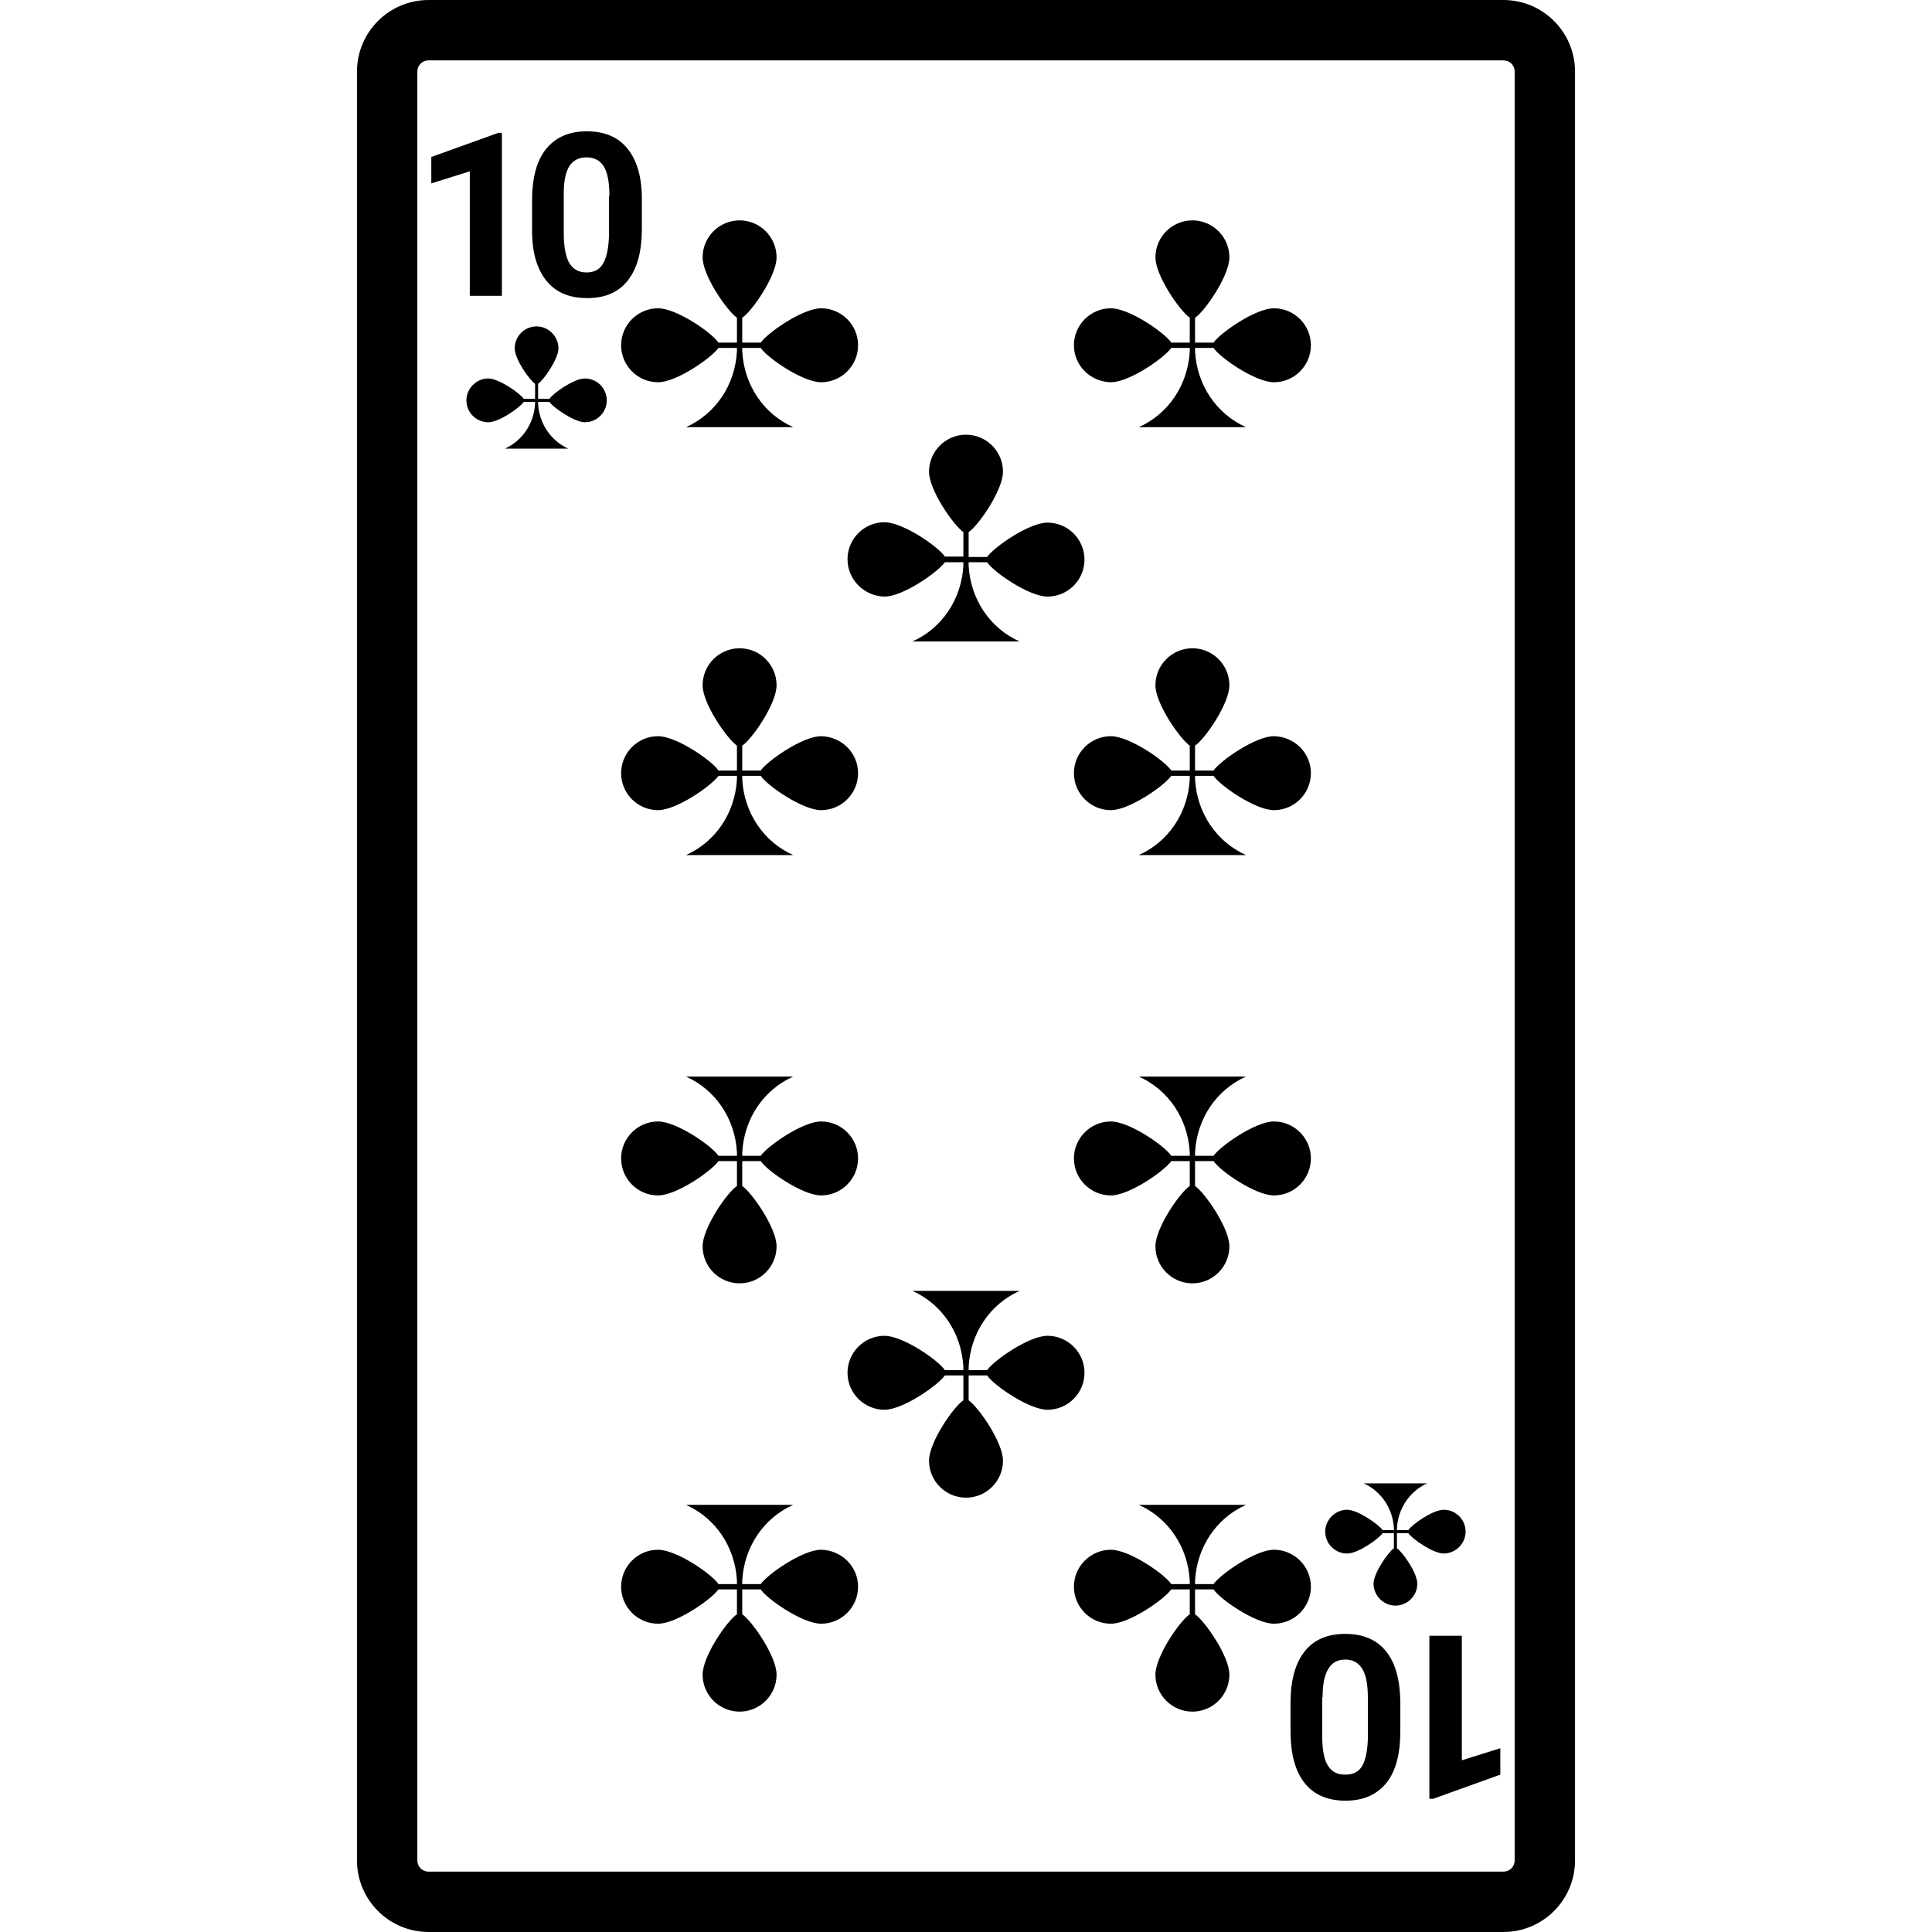
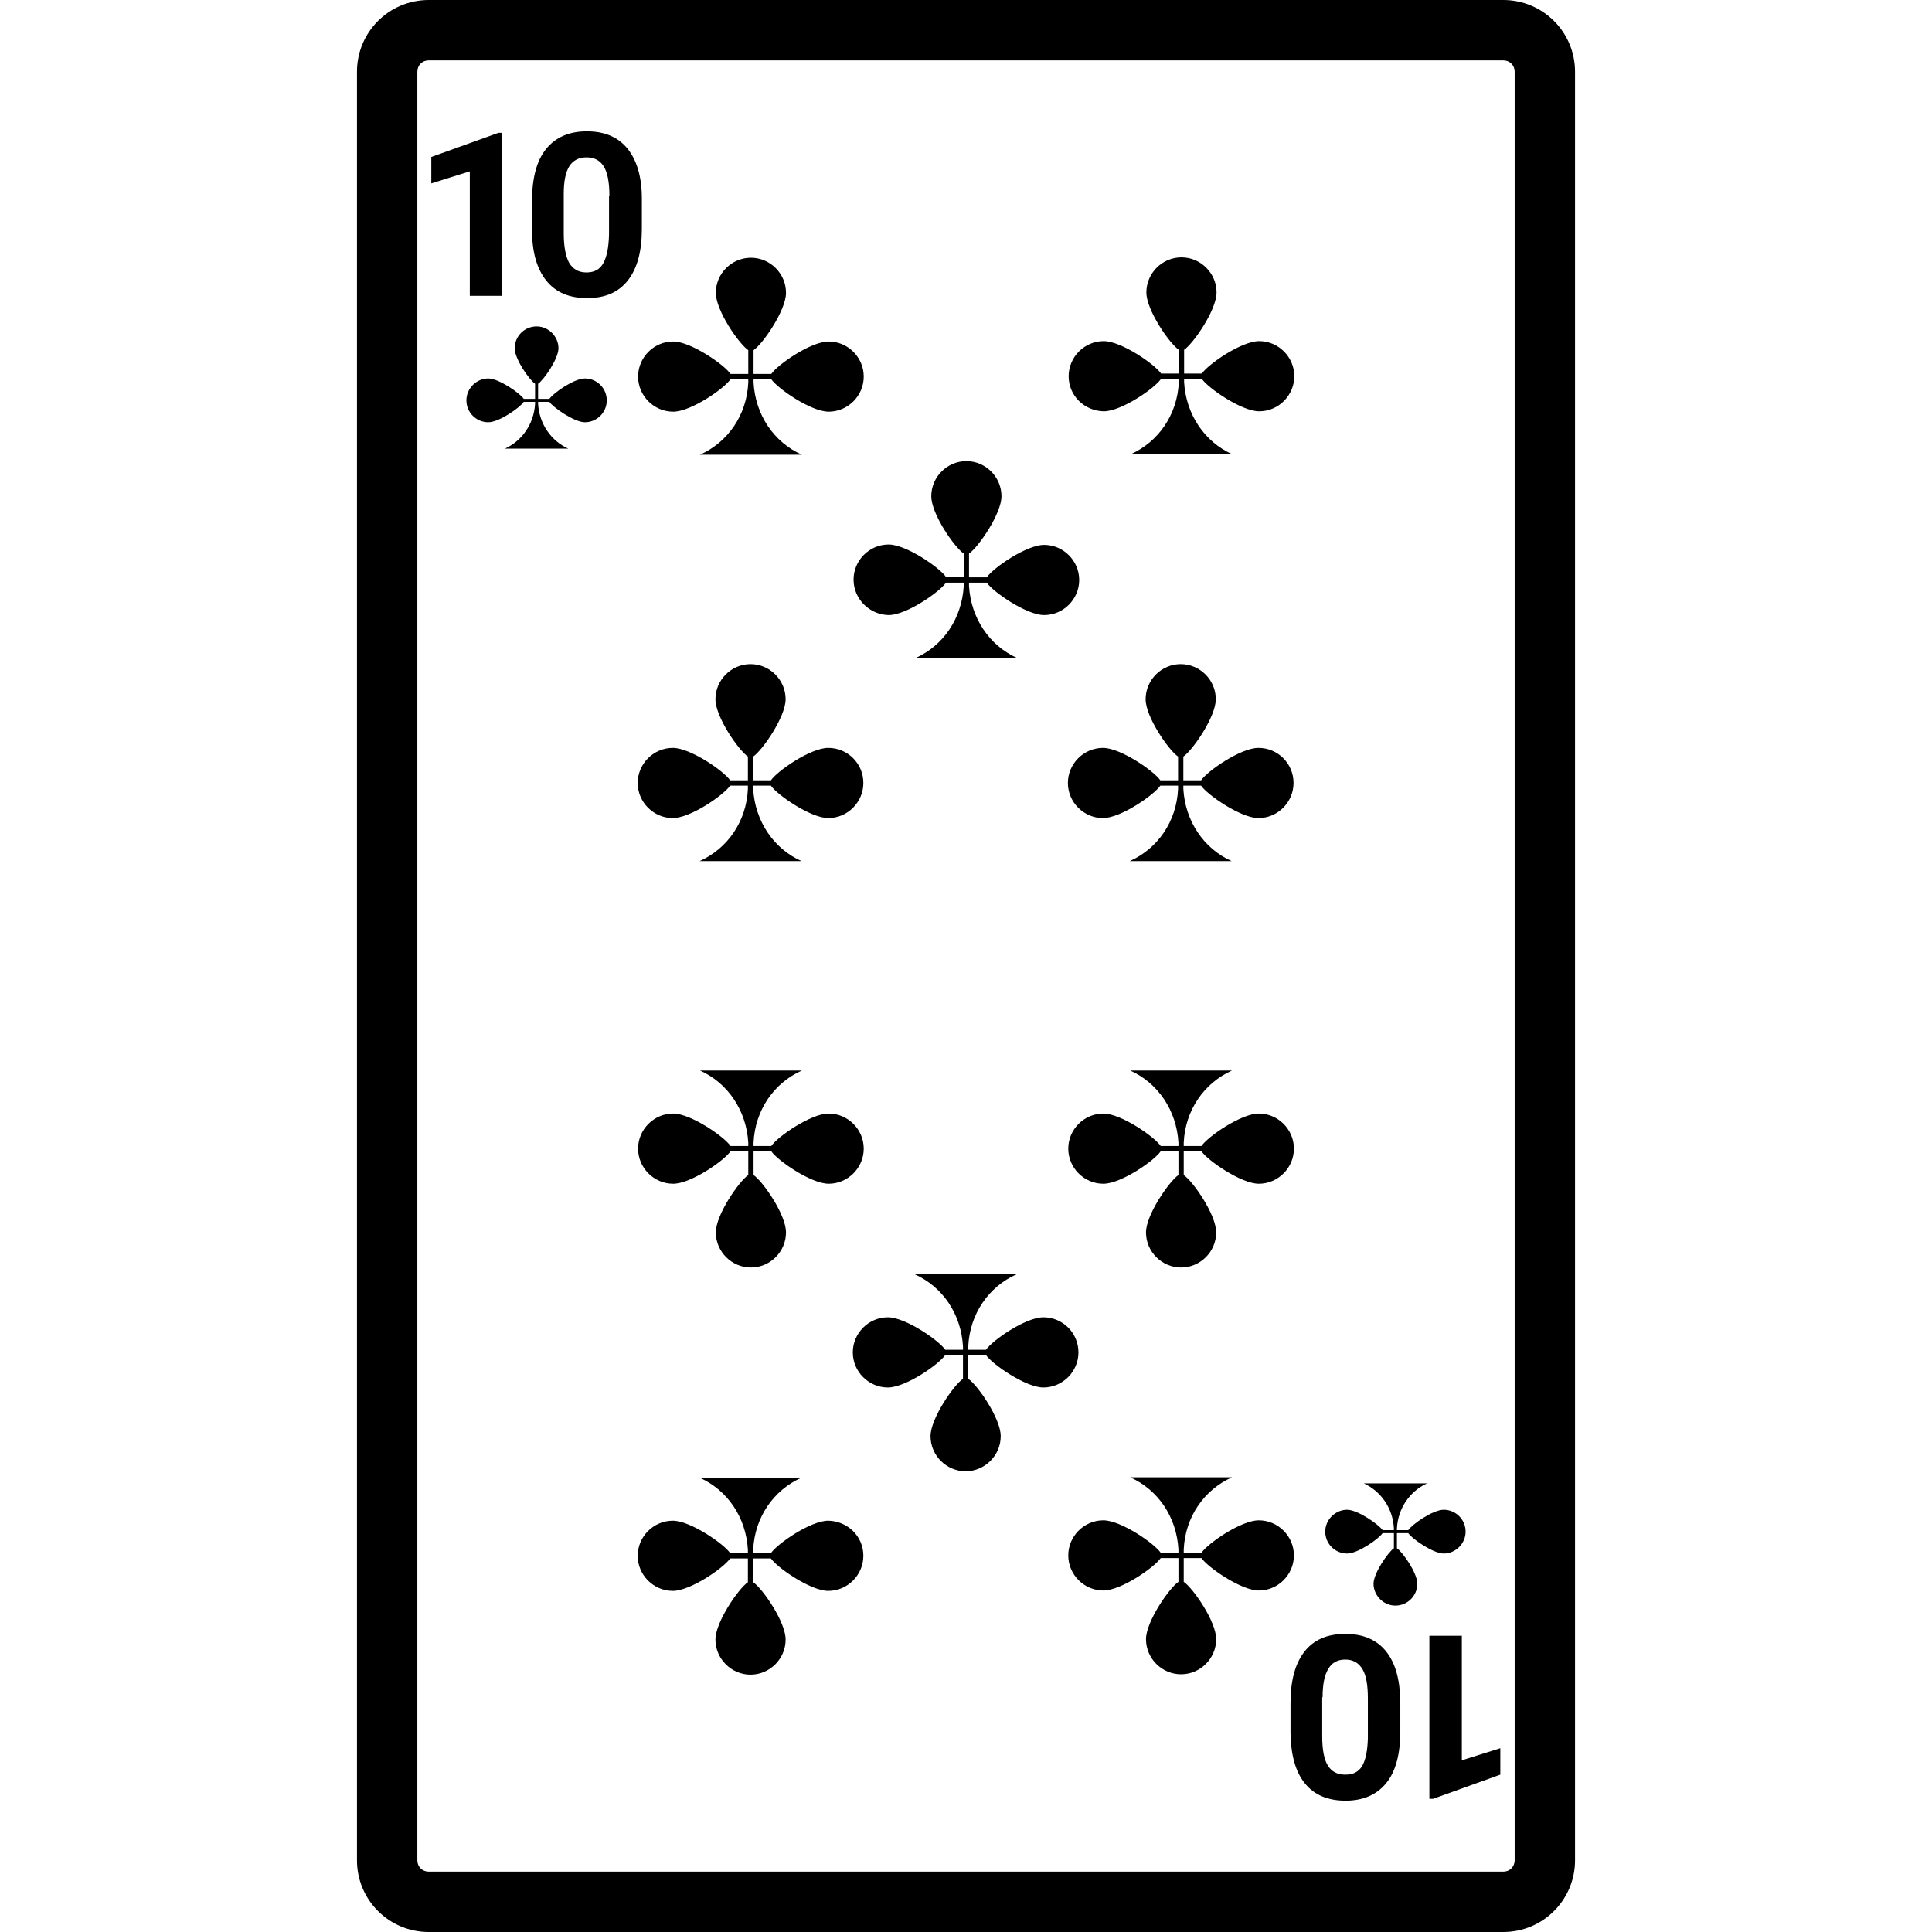
<svg xmlns="http://www.w3.org/2000/svg" viewBox="0 0 512 512" style="enable-background:new 0 0 512 512" xml:space="preserve">
-   <path d="M155.6 79c4.7 0 8.3-1.5 10.8-4.7s3.7-7.7 3.7-13.7v-7.9c0-5.8-1.3-10.2-3.8-13.3-2.5-3.1-6.1-4.6-10.8-4.6s-8.3 1.6-10.8 4.7-3.7 7.7-3.7 13.7v7.9c0 5.8 1.3 10.2 3.8 13.3 2.5 3.1 6.1 4.6 10.8 4.6zm-6.2-27.7c0-3.3.5-5.7 1.5-7.3 1-1.5 2.5-2.3 4.5-2.3 2.1 0 3.6.8 4.6 2.4 1 1.6 1.5 4.2 1.5 7.8h-.1v10.3c-.1 3.4-.6 5.9-1.5 7.5-.9 1.7-2.4 2.5-4.5 2.5s-3.6-.9-4.6-2.6c-.9-1.7-1.4-4.3-1.4-7.8V51.3zm-24.9-5.9-10.2 3.2v-7l17.8-6.4h.9v43.2h-8.5v-33zm262.9 421.1 10.2-3.2v7l-17.8 6.4h-1v-43.2h8.6v33zM398.4 0H113.6c-10.5 0-19 8.5-19 19v474c0 10.5 8.5 19 19 19h284.8c10.5 0 19-8.5 19-19V19c0-10.5-8.5-19-19-19zm3 493c0 1.7-1.3 3-3 3H113.6c-1.7 0-3-1.3-3-3V19c0-1.7 1.3-3 3-3h284.8c1.7 0 3 1.3 3 3v474zm-44.9-60c-4.8 0-8.4 1.6-10.8 4.7-2.5 3.2-3.7 7.7-3.7 13.7v7.9c.1 5.8 1.3 10.2 3.8 13.3 2.5 3.1 6.1 4.6 10.8 4.6 4.7 0 8.3-1.6 10.8-4.7s3.7-7.7 3.7-13.7v-7.9c-.1-5.8-1.3-10.2-3.8-13.3-2.5-3.1-6.1-4.6-10.8-4.6zm6 27.7c-.1 3.3-.6 5.7-1.5 7.3-1 1.6-2.4 2.3-4.5 2.3s-3.6-.8-4.6-2.4-1.5-4.2-1.5-7.8v-10.3h.1c0-3.4.5-5.9 1.5-7.5.9-1.6 2.4-2.5 4.5-2.5s3.6.9 4.6 2.6c1 1.7 1.4 4.3 1.4 7.8v10.5zm13.1-41c0 3.2-2.6 5.8-5.8 5.8s-5.8-2.7-5.8-5.8c0-2.8 3.9-8.4 5.4-9.4v-4h-3c-1 1.5-6.5 5.4-9.4 5.4-3.2 0-5.8-2.6-5.8-5.8s2.7-5.8 5.8-5.8c2.8 0 8.4 3.9 9.4 5.4h3v-.5c-.3-5.3-3.4-9.8-8-11.9h16.8c-4.6 2.1-7.7 6.6-8 11.9v.5h3c1-1.5 6.5-5.4 9.4-5.4 3.2 0 5.8 2.6 5.8 5.8 0 3.2-2.7 5.8-5.8 5.8-2.8 0-8.4-3.9-9.4-5.4h-3v4c1.5 1 5.4 6.5 5.4 9.4zM160.8 106.1c0 3.2-2.6 5.8-5.8 5.8-2.8 0-8.4-3.9-9.4-5.4h-3v.5c.3 5.3 3.4 9.8 8 11.9h-16.8c4.6-2.1 7.7-6.6 8-11.9v-.5h-3c-1 1.5-6.5 5.4-9.4 5.4-3.2 0-5.8-2.6-5.8-5.8 0-3.2 2.7-5.8 5.8-5.8 2.8 0 8.4 3.9 9.4 5.4h3v-4c-1.5-1-5.4-6.5-5.4-9.4 0-3.2 2.6-5.8 5.8-5.8s5.8 2.7 5.8 5.8c0 2.8-3.9 8.4-5.4 9.4v4h3c1-1.5 6.5-5.4 9.4-5.4 3.2 0 5.8 2.6 5.8 5.8zm63.8 42.1c0-5.4 4.4-9.8 9.8-9.8 4.9 0 14.3 6.5 16 9.1h4.9V141c-2.6-1.8-9.1-11.1-9.1-16 0-5.4 4.4-9.8 9.8-9.8s9.8 4.4 9.8 9.8c0 4.9-6.5 14.3-9.1 16v6.6h4.9c1.8-2.6 11.1-9.1 16-9.1 5.4 0 9.8 4.4 9.8 9.8s-4.4 9.8-9.8 9.8c-4.9 0-14.3-6.5-16-9.1h-4.9v.9c.5 9 5.7 16.6 13.5 20.1h-28.4c7.8-3.5 13-11.1 13.5-20.1v-.9h-4.9c-1.8 2.6-11.1 9.1-16 9.1-5.4-.1-9.8-4.5-9.8-9.9zm60-56.7c0-5.4 4.4-9.8 9.8-9.8 4.9 0 14.3 6.5 16 9.1h4.9v-6.6c-2.6-1.8-9.1-11.1-9.1-16 0-5.4 4.4-9.8 9.8-9.8s9.8 4.4 9.8 9.8c0 4.9-6.5 14.3-9.1 16v6.6h4.9c1.8-2.6 11.1-9.1 16-9.1 5.4 0 9.8 4.4 9.8 9.8s-4.4 9.8-9.8 9.8c-4.9 0-14.3-6.5-16-9.1h-4.9v.9c.5 9 5.7 16.6 13.5 20.1h-28.4c7.8-3.5 13-11.1 13.5-20.1v-.9h-4.9c-1.8 2.6-11.1 9.1-16 9.1-5.4-.1-9.8-4.4-9.8-9.8zm62.8 113.4c0 5.4-4.4 9.8-9.8 9.8-4.9 0-14.3-6.5-16-9.1h-4.9v.9c.5 9 5.7 16.6 13.5 20.1h-28.4c7.8-3.5 13-11.1 13.5-20.1v-.9h-4.9c-1.8 2.6-11.1 9.1-16 9.1-5.4 0-9.8-4.4-9.8-9.8s4.4-9.8 9.8-9.8c4.9 0 14.3 6.5 16 9.1h4.9v-6.6c-2.6-1.8-9.1-11.1-9.1-16 0-5.4 4.4-9.8 9.8-9.8s9.8 4.4 9.8 9.8c0 4.9-6.5 14.3-9.1 16v6.6h4.9c1.8-2.6 11.1-9.1 16-9.1 5.4.1 9.8 4.4 9.8 9.8zM196.7 307.7v6.6c2.6 1.8 9.1 11.1 9.1 16 0 5.4-4.4 9.8-9.8 9.8s-9.8-4.4-9.8-9.8c0-4.9 6.5-14.3 9.1-16v-6.6h-4.9c-1.8 2.6-11.1 9.1-16 9.1-5.4 0-9.8-4.4-9.8-9.8s4.4-9.8 9.8-9.8c4.9 0 14.3 6.5 16 9.1h4.9v-.9c-.5-9-5.7-16.6-13.5-20.1h28.4c-7.8 3.5-13 11.1-13.5 20.1v.9h4.9c1.8-2.6 11.1-9.1 16-9.1 5.4 0 9.8 4.4 9.8 9.8s-4.4 9.8-9.8 9.8c-4.9 0-14.3-6.5-16-9.1h-4.9zm120 0v6.6c2.6 1.8 9.1 11.1 9.1 16 0 5.4-4.4 9.8-9.8 9.8s-9.8-4.4-9.8-9.8c0-4.9 6.5-14.3 9.1-16v-6.6h-4.9c-1.8 2.6-11.1 9.1-16 9.1-5.4 0-9.8-4.4-9.8-9.8s4.4-9.8 9.8-9.8c4.9 0 14.3 6.5 16 9.1h4.9v-.9c-.5-9-5.7-16.6-13.5-20.1h28.4c-7.8 3.5-13 11.1-13.5 20.1v.9h4.9c1.8-2.6 11.1-9.1 16-9.1 5.4 0 9.8 4.4 9.8 9.8s-4.4 9.8-9.8 9.8c-4.9 0-14.3-6.5-16-9.1h-4.9zm0 113.5v6.6c2.6 1.8 9.1 11.1 9.1 16 0 5.4-4.4 9.8-9.8 9.8s-9.8-4.4-9.8-9.8c0-4.9 6.5-14.3 9.1-16v-6.6h-4.9c-1.8 2.6-11.1 9.1-16 9.1-5.4 0-9.8-4.4-9.8-9.8s4.4-9.8 9.8-9.8c4.9 0 14.3 6.5 16 9.1h4.9v-.9c-.5-9-5.7-16.6-13.5-20.1h28.4c-7.8 3.5-13 11.1-13.5 20.1v.9h4.9c1.8-2.6 11.1-9.1 16-9.1 5.4 0 9.8 4.4 9.8 9.8s-4.4 9.8-9.8 9.8c-4.9 0-14.3-6.5-16-9.1h-4.9zm-29.3-57.4c0 5.4-4.4 9.8-9.8 9.8-4.9 0-14.3-6.5-16-9.1h-4.9v6.6c2.6 1.8 9.1 11.1 9.1 16 0 5.4-4.4 9.8-9.8 9.8s-9.8-4.4-9.8-9.8c0-4.9 6.5-14.3 9.1-16v-6.6h-4.9c-1.8 2.6-11.1 9.1-16 9.1-5.4 0-9.8-4.4-9.8-9.8s4.4-9.8 9.8-9.8c4.9 0 14.3 6.5 16 9.1h4.9v-.9c-.5-9-5.7-16.6-13.5-20.1h28.4c-7.8 3.5-13 11.1-13.5 20.1v.9h4.9c1.8-2.6 11.1-9.1 16-9.1 5.4 0 9.8 4.4 9.8 9.8zm-92.1-273v-6.6c-2.6-1.8-9.1-11.1-9.1-16 0-5.4 4.4-9.8 9.8-9.8s9.8 4.4 9.8 9.8c0 4.9-6.5 14.3-9.1 16v6.6h4.9c1.8-2.6 11.1-9.1 16-9.1 5.4 0 9.8 4.4 9.8 9.8s-4.4 9.8-9.8 9.8c-4.9 0-14.3-6.5-16-9.1h-4.9v.9c.5 9 5.7 16.6 13.5 20.1h-28.4c7.8-3.5 13-11.1 13.5-20.1v-.9h-4.9c-1.8 2.6-11.1 9.1-16 9.1-5.4 0-9.8-4.4-9.8-9.8s4.4-9.8 9.8-9.8c4.9 0 14.3 6.5 16 9.1h4.9zm32.1 329.7c0 5.4-4.4 9.8-9.8 9.8-4.9 0-14.3-6.5-16-9.1h-4.9v6.6c2.6 1.8 9.1 11.1 9.1 16 0 5.4-4.4 9.8-9.8 9.8s-9.8-4.4-9.8-9.8c0-4.9 6.5-14.3 9.1-16v-6.6h-4.9c-1.8 2.6-11.1 9.1-16 9.1-5.4 0-9.8-4.4-9.8-9.8s4.4-9.8 9.8-9.8c4.9 0 14.3 6.5 16 9.1h4.9v-.9c-.5-9-5.7-16.6-13.5-20.1h28.4c-7.8 3.5-13 11.1-13.5 20.1v.9h4.9c1.8-2.6 11.1-9.1 16-9.1 5.4.1 9.8 4.4 9.8 9.8zm0-215.6c0 5.4-4.4 9.8-9.8 9.8-4.9 0-14.3-6.5-16-9.1h-4.9v.9c.5 9 5.7 16.6 13.5 20.1h-28.4c7.8-3.5 13-11.1 13.5-20.1v-.9h-4.9c-1.8 2.6-11.1 9.1-16 9.1-5.4 0-9.8-4.4-9.8-9.8s4.4-9.8 9.8-9.8c4.9 0 14.3 6.5 16 9.1h4.9v-6.6c-2.6-1.8-9.1-11.1-9.1-16 0-5.4 4.4-9.8 9.8-9.8s9.8 4.4 9.8 9.8c0 4.9-6.5 14.3-9.1 16v6.6h4.9c1.8-2.6 11.1-9.1 16-9.1 5.4.1 9.8 4.4 9.8 9.8z" />
+   <path d="M155.6 79c4.7 0 8.3-1.5 10.8-4.7s3.7-7.7 3.7-13.7v-7.9c0-5.8-1.3-10.2-3.8-13.3-2.5-3.1-6.1-4.6-10.8-4.6s-8.3 1.6-10.8 4.7-3.7 7.7-3.7 13.7v7.9c0 5.8 1.3 10.2 3.8 13.3 2.5 3.1 6.1 4.6 10.8 4.6zm-6.2-27.7c0-3.3.5-5.7 1.5-7.3 1-1.5 2.5-2.3 4.5-2.3 2.1 0 3.6.8 4.6 2.4 1 1.6 1.5 4.2 1.5 7.8h-.1v10.3c-.1 3.4-.6 5.9-1.5 7.5-.9 1.7-2.4 2.5-4.5 2.5s-3.6-.9-4.6-2.6c-.9-1.7-1.4-4.3-1.4-7.8V51.3zM356.5 433c-4.8 0-8.4 1.6-10.8 4.7-2.5 3.2-3.7 7.7-3.7 13.7v7.9c.1 5.8 1.3 10.2 3.8 13.3 2.5 3.1 6.1 4.6 10.8 4.6 4.7 0 8.3-1.6 10.8-4.7s3.7-7.7 3.7-13.7v-7.9c-.1-5.8-1.3-10.2-3.8-13.3s-6.1-4.6-10.8-4.6zm6 27.7c-.1 3.3-.6 5.7-1.5 7.3-1 1.6-2.4 2.3-4.5 2.3s-3.6-.8-4.6-2.4c-1-1.6-1.5-4.2-1.5-7.8v-10.3h.1c0-3.4.5-5.9 1.5-7.5.9-1.6 2.4-2.5 4.5-2.5s3.6.9 4.6 2.6 1.4 4.3 1.4 7.8v10.5zm13.1-41c0 3.2-2.6 5.8-5.8 5.8-3.2 0-5.8-2.7-5.8-5.8 0-2.8 3.9-8.4 5.4-9.4v-4h-3c-1 1.5-6.5 5.4-9.4 5.4-3.2 0-5.8-2.6-5.8-5.8 0-3.2 2.7-5.8 5.8-5.8 2.8 0 8.4 3.9 9.4 5.4h3v-.5c-.3-5.3-3.4-9.8-8-11.9h16.8c-4.6 2.1-7.7 6.6-8 11.9v.5h3c1-1.5 6.5-5.4 9.4-5.4 3.2 0 5.8 2.6 5.8 5.8s-2.7 5.8-5.8 5.8c-2.8 0-8.4-3.9-9.4-5.4h-3v4c1.5 1 5.4 6.5 5.4 9.4zm11.8 46.8 10.2-3.2v7l-17.8 6.4h-1v-43.2h8.6v33zM124.5 45.4l-10.2 3.2v-7l17.8-6.4h.9v43.2h-8.5v-33zM398.4 0H113.6c-10.5 0-19 8.5-19 19v474c0 10.5 8.5 19 19 19h284.8c10.5 0 19-8.5 19-19V19c0-10.5-8.5-19-19-19zm3 493c0 1.7-1.3 3-3 3H113.6c-1.7 0-3-1.3-3-3V19c0-1.7 1.3-3 3-3h284.8c1.7 0 3 1.3 3 3v474zM160.8 106.1c0 3.2-2.6 5.8-5.8 5.8-2.8 0-8.4-3.9-9.4-5.4h-3v.5c.3 5.3 3.4 9.8 8 11.9h-16.8c4.6-2.1 7.7-6.6 8-11.9v-.5h-3c-1 1.5-6.5 5.4-9.4 5.4-3.2 0-5.8-2.6-5.8-5.8 0-3.2 2.7-5.8 5.8-5.8 2.8 0 8.4 3.9 9.4 5.4h3v-4c-1.5-1-5.4-6.5-5.4-9.4 0-3.2 2.6-5.8 5.8-5.8s5.8 2.7 5.8 5.8c0 2.8-3.9 8.4-5.4 9.4v4h3c1-1.5 6.5-5.4 9.4-5.4 3.2 0 5.8 2.6 5.8 5.8zm38.9 199v6.3c2.5 1.7 8.6 10.5 8.6 15.2 0 5.1-4.2 9.3-9.3 9.3s-9.3-4.2-9.3-9.3c0-4.7 6.2-13.6 8.6-15.2v-6.3h-4.7c-1.7 2.5-10.5 8.6-15.2 8.6-5.1 0-9.3-4.2-9.3-9.3 0-5.1 4.2-9.3 9.3-9.3 4.7 0 13.6 6.2 15.2 8.6h4.7v-.9c-.5-8.5-5.4-15.8-12.8-19.1h27c-7.4 3.3-12.4 10.5-12.8 19.1v.9h4.7c1.7-2.5 10.5-8.6 15.2-8.6 5.1 0 9.3 4.2 9.3 9.3 0 5.1-4.2 9.3-9.3 9.3-4.7 0-13.6-6.2-15.2-8.6h-4.7zm29.1-97.6c0 5.1-4.2 9.3-9.3 9.3-4.7 0-13.6-6.2-15.2-8.6h-4.7v.9c.5 8.5 5.4 15.8 12.8 19.1h-27c7.4-3.3 12.4-10.5 12.8-19.1v-.9h-4.7c-1.7 2.5-10.5 8.6-15.2 8.6-5.1 0-9.3-4.2-9.3-9.3 0-5.1 4.2-9.3 9.3-9.3 4.7 0 13.6 6.2 15.2 8.6h4.7v-6.3c-2.5-1.7-8.6-10.5-8.6-15.2 0-5.1 4.2-9.3 9.3-9.3 5.1 0 9.3 4.2 9.3 9.3 0 4.7-6.2 13.6-8.6 15.2v6.3h4.7c1.7-2.5 10.5-8.6 15.2-8.6 5.1 0 9.3 4.1 9.3 9.3zM198.3 99.1v-6.3c-2.5-1.7-8.6-10.5-8.6-15.2 0-5.1 4.2-9.3 9.3-9.3 5.1 0 9.3 4.2 9.3 9.3 0 4.7-6.2 13.6-8.6 15.2v6.3h4.7c1.7-2.5 10.5-8.6 15.2-8.6 5.1 0 9.3 4.2 9.3 9.3 0 5.1-4.2 9.3-9.3 9.3-4.7 0-13.6-6.2-15.2-8.6h-4.7v.9c.5 8.6 5.4 15.8 12.8 19.1h-27c7.4-3.3 12.4-10.5 12.8-19.1v-.9h-4.7c-1.7 2.5-10.5 8.6-15.2 8.6-5.1 0-9.3-4.2-9.3-9.3 0-5.1 4.2-9.3 9.3-9.3 4.7 0 13.6 6.2 15.2 8.6h4.7zm84.9.6c0-5.1 4.2-9.3 9.3-9.3 4.7 0 13.6 6.2 15.2 8.6h4.7v-6.3c-2.5-1.7-8.6-10.5-8.6-15.2 0-5.1 4.2-9.3 9.3-9.3 5.1 0 9.3 4.2 9.3 9.3 0 4.7-6.2 13.6-8.6 15.2V99h4.7c1.7-2.5 10.5-8.6 15.2-8.6 5.1 0 9.3 4.2 9.3 9.3 0 5.1-4.2 9.3-9.3 9.3-4.7 0-13.6-6.2-15.2-8.6h-4.7v.9c.5 8.5 5.4 15.8 12.8 19.1h-27c7.4-3.3 12.4-10.5 12.8-19.1v-.9h-4.7c-1.7 2.5-10.5 8.6-15.2 8.6-5.1-.1-9.3-4.1-9.3-9.3zm59.6 107.8c0 5.1-4.2 9.3-9.3 9.3-4.7 0-13.6-6.2-15.2-8.6h-4.7v.9c.5 8.5 5.4 15.8 12.8 19.1h-27c7.4-3.3 12.4-10.5 12.8-19.1v-.9h-4.7c-1.7 2.5-10.5 8.6-15.2 8.6-5.1 0-9.3-4.2-9.3-9.3 0-5.1 4.2-9.3 9.3-9.3 4.7 0 13.6 6.2 15.2 8.6h4.7v-6.3c-2.5-1.7-8.6-10.5-8.6-15.2 0-5.1 4.2-9.3 9.3-9.3 5.1 0 9.3 4.2 9.3 9.3 0 4.7-6.2 13.6-8.6 15.2v6.3h4.7c1.7-2.5 10.5-8.6 15.2-8.6 5.1 0 9.3 4.1 9.3 9.3zm-116.6-53.9c0-5.1 4.2-9.3 9.3-9.3 4.7 0 13.6 6.2 15.2 8.6h4.7v-6.2c-2.5-1.7-8.6-10.5-8.6-15.2 0-5.1 4.2-9.3 9.3-9.3 5.1 0 9.3 4.2 9.3 9.3 0 4.7-6.2 13.6-8.6 15.2v6.3h4.7c1.7-2.5 10.5-8.6 15.2-8.6 5.1 0 9.3 4.2 9.3 9.3 0 5.1-4.2 9.3-9.3 9.3-4.7 0-13.6-6.2-15.2-8.6h-4.7v.9c.5 8.5 5.4 15.8 12.8 19.1h-27c7.4-3.3 12.3-10.5 12.8-19.1v-.9h-4.7c-1.7 2.5-10.5 8.6-15.2 8.6-5.1-.1-9.3-4.3-9.3-9.4zm87.5 151.5v6.3c2.5 1.7 8.6 10.5 8.6 15.2 0 5.1-4.2 9.3-9.3 9.3-5.1 0-9.3-4.2-9.3-9.3 0-4.7 6.2-13.6 8.6-15.2v-6.3h-4.7c-1.7 2.5-10.5 8.6-15.2 8.6-5.1 0-9.3-4.2-9.3-9.3 0-5.1 4.2-9.3 9.3-9.3 4.7 0 13.6 6.2 15.2 8.6h4.7v-.9c-.5-8.5-5.4-15.8-12.8-19.1h27c-7.4 3.3-12.4 10.5-12.8 19.1v.9h4.7c1.7-2.5 10.5-8.6 15.2-8.6 5.1 0 9.3 4.2 9.3 9.3 0 5.1-4.2 9.3-9.3 9.3-4.7 0-13.6-6.2-15.2-8.6h-4.7zm0 107.8v6.3c2.5 1.7 8.6 10.5 8.6 15.2 0 5.1-4.2 9.3-9.3 9.3-5.1 0-9.3-4.2-9.3-9.3 0-4.7 6.2-13.6 8.6-15.2v-6.3h-4.7c-1.7 2.5-10.5 8.6-15.2 8.6-5.1 0-9.3-4.2-9.3-9.3 0-5.1 4.2-9.3 9.3-9.3 4.7 0 13.6 6.2 15.2 8.6h4.7v-.9c-.5-8.6-5.4-15.8-12.8-19.1h27c-7.4 3.3-12.4 10.5-12.8 19.1v.9h4.7c1.7-2.5 10.5-8.6 15.2-8.6 5.1 0 9.3 4.2 9.3 9.3 0 5.1-4.2 9.3-9.3 9.3-4.7 0-13.6-6.2-15.2-8.6h-4.7zm-84.9-.6c0 5.1-4.2 9.3-9.3 9.3-4.7 0-13.6-6.2-15.2-8.6h-4.7v6.3c2.5 1.7 8.6 10.5 8.6 15.2 0 5.1-4.2 9.3-9.3 9.3-5.1 0-9.3-4.2-9.3-9.3 0-4.7 6.2-13.6 8.6-15.2V413h-4.7c-1.7 2.5-10.5 8.6-15.2 8.6-5.1 0-9.3-4.2-9.3-9.3 0-5.1 4.2-9.3 9.3-9.3 4.7 0 13.6 6.2 15.2 8.6h4.7v-.9c-.5-8.6-5.4-15.8-12.8-19.1h27c-7.4 3.3-12.4 10.5-12.8 19.1v.9h4.7c1.7-2.5 10.5-8.6 15.2-8.6 5.1.1 9.3 4.1 9.3 9.3zm57-53.9c0 5.1-4.2 9.3-9.3 9.3-4.7 0-13.6-6.2-15.2-8.6h-4.7v6.3c2.5 1.7 8.6 10.5 8.6 15.2 0 5.1-4.2 9.3-9.3 9.3-5.1 0-9.3-4.2-9.3-9.3 0-4.7 6.2-13.6 8.6-15.2v-6.3h-4.7c-1.7 2.5-10.5 8.6-15.2 8.6-5.1 0-9.3-4.2-9.3-9.3 0-5.1 4.2-9.3 9.3-9.3 4.7 0 13.6 6.2 15.2 8.6h4.7v-.9c-.5-8.6-5.4-15.8-12.8-19.1h27c-7.4 3.3-12.4 10.5-12.8 19.1v.9h4.7c1.7-2.5 10.5-8.6 15.2-8.6 5.2 0 9.3 4.2 9.3 9.3z" />
</svg>
